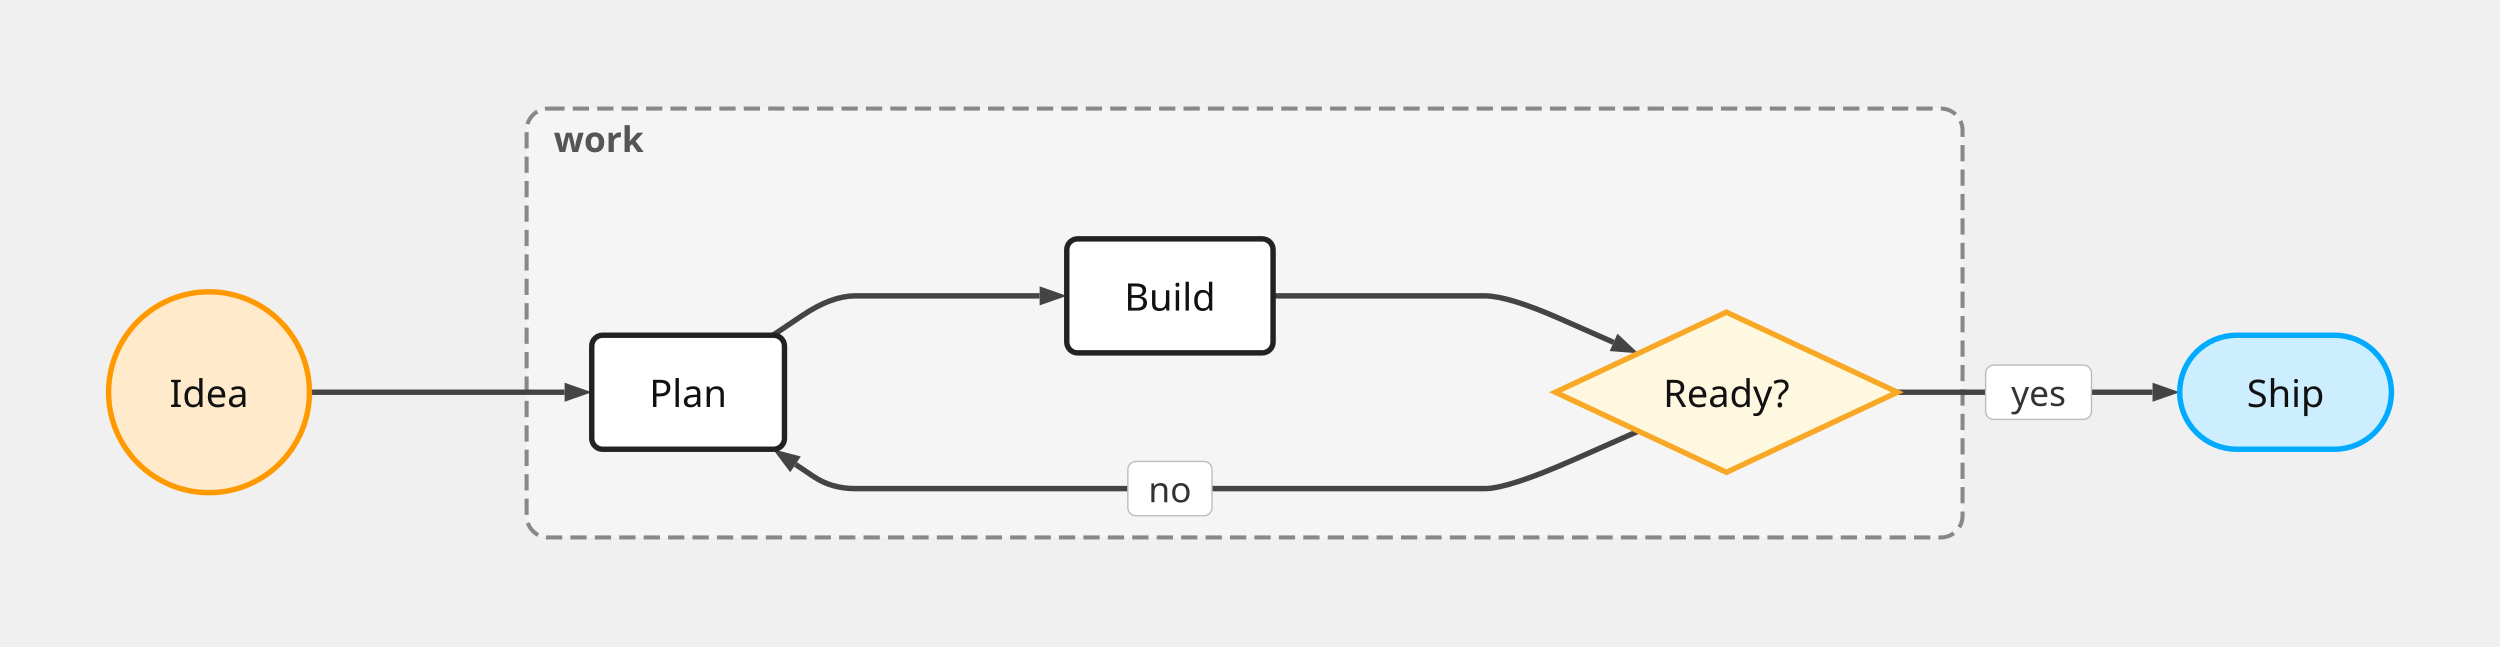
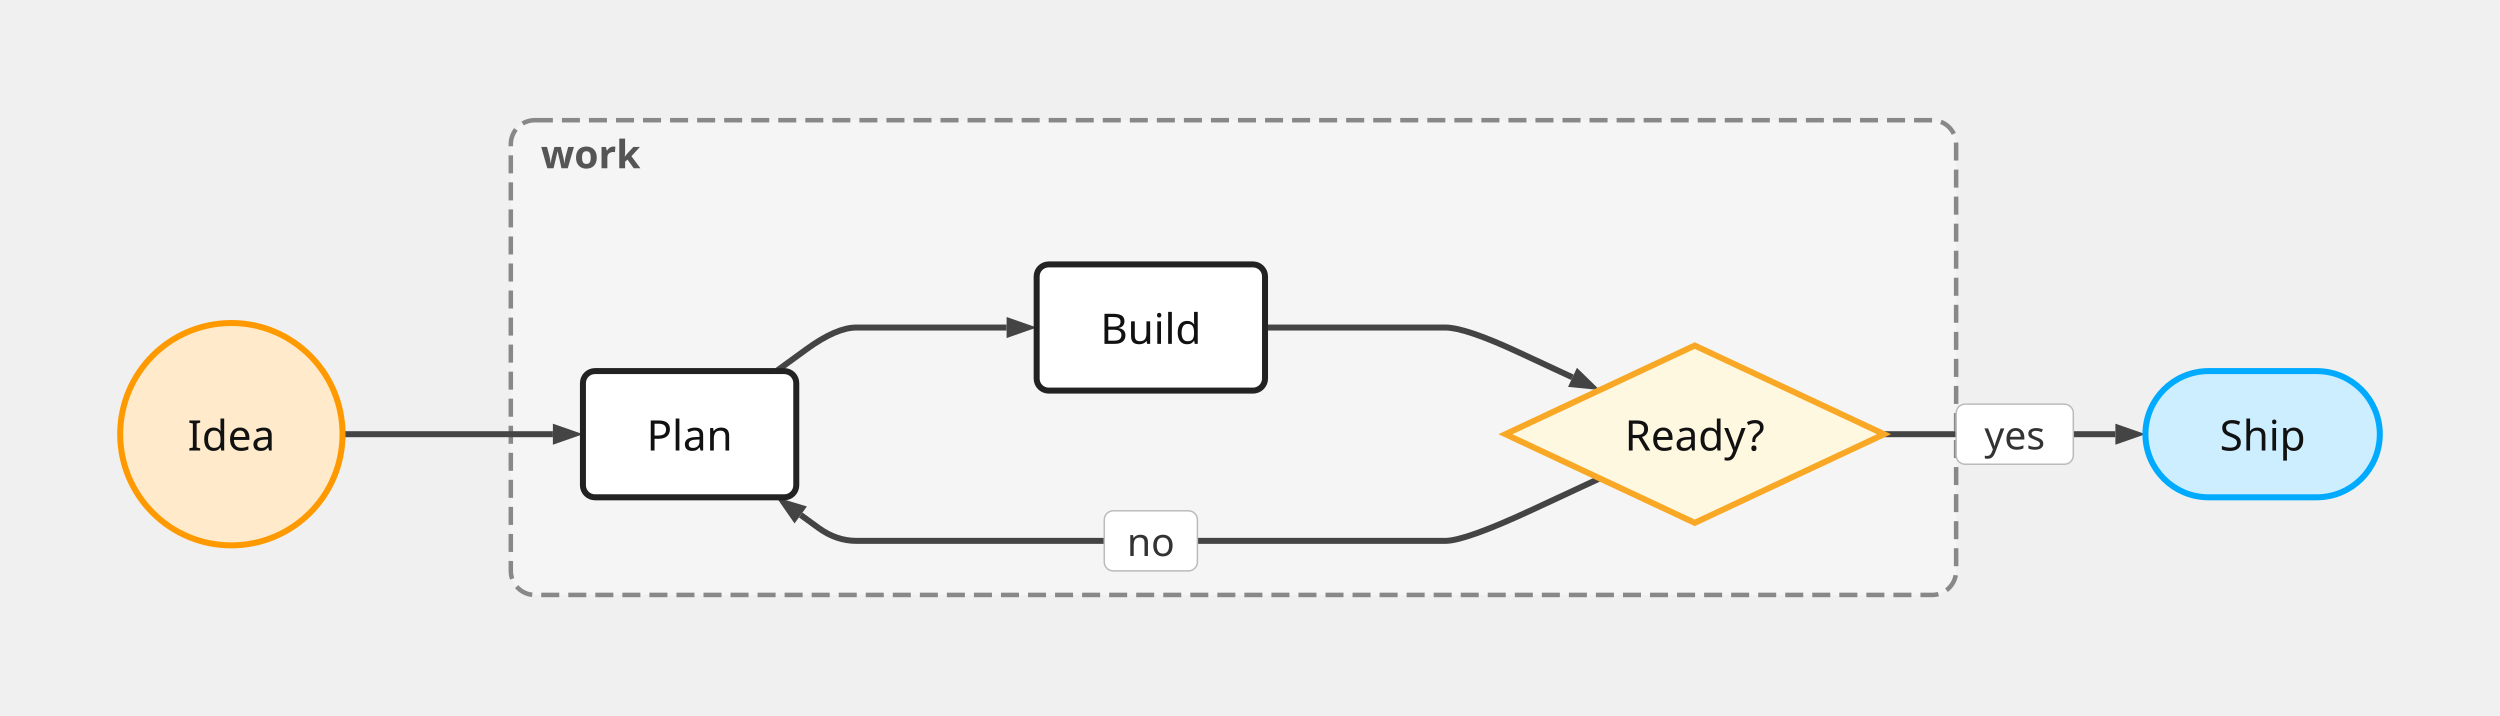
- <svg xmlns="http://www.w3.org/2000/svg" viewBox="-40 -43.75 921 238" style="max-width:100%">
+ <svg xmlns="http://www.w3.org/2000/svg" viewBox="-40 -43.75 832 238" style="max-width:100%">
  <defs>
    <marker id="glypho-1s0smbp-arrowhead" markerWidth="10" markerHeight="7" refX="0" refY="3.5" orient="auto" markerUnits="userSpaceOnUse">
      <polygon points="0 0, 10 3.5, 0 7" fill="#444444" />
    </marker>
    <marker id="glypho-1s0smbp-arrowhead-thick" markerWidth="14" markerHeight="10" refX="0" refY="5" orient="auto" markerUnits="userSpaceOnUse">
      <polygon points="0 0, 14 5, 0 10" fill="#444444" />
    </marker>
    <marker id="glypho-1s0smbp-arrowhead-reverse" markerWidth="10" markerHeight="7" refX="10" refY="3.5" orient="auto" markerUnits="userSpaceOnUse">
      <polygon points="10 0, 0 3.5, 10 7" fill="#444444" />
    </marker>
  </defs>
  <g>
-     <rect x="154" y="-3.75" width="529" height="158" fill="#f5f5f5" fill-opacity="1" stroke="#888888" stroke-width="1.5" stroke-dasharray="6 3" rx="8" ry="8" />
-     <text x="164" y="12.25" fill="#555555" font-size="13" font-family="system-ui, sans-serif" font-weight="bold">work</text>
+     <rect x="130" y="-3.75" width="481" height="158" fill="#f5f5f5" fill-opacity="1" stroke="#888888" stroke-width="1.5" stroke-dasharray="6 3" rx="8" ry="8" />
+     <text x="140" y="12.25" fill="#555555" font-size="13" font-family="system-ui, sans-serif" font-weight="bold">work</text>
  </g>
-   <path d="M 74 100.75 L 82.667 100.75 Q 91.333 100.75 100 100.75 Q 108.667 100.75 117.333 100.75 Q 126 100.75 134.667 100.75 Q 143.333 100.75 152 100.75 Q 160.667 100.75 164.333 100.75 L 168 100.75" fill="none" stroke="#444444" stroke-width="2" marker-end="url(#glypho-1s0smbp-arrowhead)" />
-   <path d="M 244.754 79.75 L 255.543 72.5 Q 266.333 65.25 275 65.25 Q 283.667 65.25 292.333 65.25 Q 301 65.25 309.667 65.25 Q 318.333 65.25 327 65.25 Q 335.667 65.25 339.333 65.25 L 343 65.25" fill="none" stroke="#444444" stroke-width="2" marker-end="url(#glypho-1s0smbp-arrowhead)" />
-   <path d="M 429 65.25 L 437.667 65.25 Q 446.333 65.25 455 65.25 Q 463.667 65.25 472.333 65.25 Q 481 65.25 489.667 65.25 Q 498.333 65.25 507 65.25 Q 515.667 65.25 535.054 73.817 L 554.442 82.385" fill="none" stroke="#444444" stroke-width="2" marker-end="url(#glypho-1s0smbp-arrowhead)" />
-   <path d="M 659 100.75 L 666.455 100.75 Q 673.91 100.75 681.366 100.75 Q 688.821 100.75 699.91 100.75 Q 711 100.75 722.09 100.75 Q 733.179 100.75 740.634 100.75 Q 748.09 100.75 750.545 100.75 L 753 100.75" fill="none" stroke="#444444" stroke-width="2" marker-end="url(#glypho-1s0smbp-arrowhead)" />
-   <path d="M 563.588 115.073 L 539.627 125.662 Q 515.667 136.25 507 136.25 Q 498.333 136.25 489.667 136.25 Q 481 136.25 472.333 136.25 Q 463.667 136.25 455 136.25 Q 446.333 136.25 418.667 136.25 Q 391 136.25 363.333 136.25 Q 335.667 136.25 327 136.25 Q 318.333 136.25 309.667 136.25 Q 301 136.25 292.333 136.25 Q 283.667 136.25 275 136.25 Q 266.333 136.25 259.694 131.789 L 253.054 127.327" fill="none" stroke="#444444" stroke-width="2" marker-end="url(#glypho-1s0smbp-arrowhead)" />
+   <path d="M 74 100.75 L 80.667 100.75 Q 87.333 100.75 94 100.75 Q 100.667 100.75 107.333 100.75 Q 114 100.75 120.667 100.75 Q 127.333 100.75 134 100.75 Q 140.667 100.75 142.333 100.75 L 144 100.75" fill="none" stroke="#444444" stroke-width="2" marker-end="url(#glypho-1s0smbp-arrowhead)" />
+   <path d="M 218.387 79.75 L 228.36 72.5 Q 238.333 65.25 245 65.25 Q 251.667 65.25 258.333 65.25 Q 265 65.25 271.667 65.25 Q 278.333 65.25 285 65.25 Q 291.667 65.25 293.333 65.25 L 295 65.25" fill="none" stroke="#444444" stroke-width="2" marker-end="url(#glypho-1s0smbp-arrowhead)" />
+   <path d="M 381 65.25 L 387.667 65.25 Q 394.333 65.25 401 65.25 Q 407.667 65.25 414.333 65.25 Q 421 65.25 427.667 65.25 Q 434.333 65.25 441 65.25 Q 447.667 65.25 465.496 73.542 L 483.325 81.833" fill="none" stroke="#444444" stroke-width="2" marker-end="url(#glypho-1s0smbp-arrowhead)" />
+   <path d="M 587 100.75 L 593.237 100.75 Q 599.473 100.75 605.71 100.75 Q 611.946 100.75 621.223 100.75 Q 630.5 100.75 639.777 100.75 Q 649.054 100.75 655.29 100.75 Q 661.527 100.75 662.763 100.75 L 664 100.75" fill="none" stroke="#444444" stroke-width="2" marker-end="url(#glypho-1s0smbp-arrowhead)" />
+   <path d="M 492.392 115.45 L 470.03 125.85 Q 447.667 136.25 441 136.25 Q 434.333 136.25 427.667 136.25 Q 421 136.25 414.333 136.25 Q 407.667 136.25 401 136.25 Q 394.333 136.25 368.667 136.25 Q 343 136.25 317.333 136.25 Q 291.667 136.25 285 136.25 Q 278.333 136.25 271.667 136.25 Q 265 136.25 258.333 136.25 Q 251.667 136.25 245 136.25 Q 238.333 136.25 232.405 131.94 L 226.476 127.63" fill="none" stroke="#444444" stroke-width="2" marker-end="url(#glypho-1s0smbp-arrowhead)" />
  <g transform="translate(0, 63.75)" data-node-id="idea">
    <circle cx="37" cy="37" r="37" fill="#ffebcc" stroke="#ff9900" stroke-width="2" />
    <text x="37" y="37" text-anchor="middle" dominant-baseline="central" fill="#111111" font-size="14" font-family="system-ui, sans-serif">Idea</text>
  </g>
-   <g transform="translate(178, 79.75)" data-node-id="plan">
+   <g transform="translate(154, 79.75)" data-node-id="plan">
    <rect x="0" y="0" width="71" height="42" rx="4" ry="4" fill="#ffffff" stroke="#222222" stroke-width="2" />
    <text x="35.5" y="21" text-anchor="middle" dominant-baseline="central" fill="#111111" font-size="14" font-family="system-ui, sans-serif">Plan</text>
  </g>
-   <g transform="translate(353, 44.25)" data-node-id="build">
+   <g transform="translate(305, 44.25)" data-node-id="build">
    <rect x="0" y="0" width="76" height="42" rx="4" ry="4" fill="#ffffff" stroke="#222222" stroke-width="2" />
    <text x="38" y="21" text-anchor="middle" dominant-baseline="central" fill="#111111" font-size="14" font-family="system-ui, sans-serif">Build</text>
  </g>
-   <g transform="translate(533, 71.25)" data-node-id="test">
+   <g transform="translate(461, 71.25)" data-node-id="test">
    <polygon points="63,0 126,29.5 63,59 0,29.5" fill="#fff8e1" stroke="#f9a825" stroke-width="2" />
    <text x="63" y="29.5" text-anchor="middle" dominant-baseline="central" fill="#111111" font-size="14" font-family="system-ui, sans-serif">Ready?</text>
  </g>
-   <g transform="translate(763, 79.75)" data-node-id="ship">
+   <g transform="translate(674, 79.75)" data-node-id="ship">
    <rect x="0" y="0" width="78" height="42" rx="21" ry="21" fill="#cceeff" stroke="#00aaff" stroke-width="2" />
    <text x="39" y="21" text-anchor="middle" dominant-baseline="central" fill="#111111" font-size="14" font-family="system-ui, sans-serif">Ship</text>
  </g>
-   <g transform="translate(711, 100.75)">
+   <g transform="translate(630.5, 100.75)">
    <rect x="-19.5" y="-10" width="39" height="20" fill="white" stroke="#bbb" stroke-width="0.5" rx="3" />
    <text y="0" text-anchor="middle" dominant-baseline="central" fill="#333333" font-size="13" font-family="system-ui, sans-serif">yes</text>
  </g>
-   <g transform="translate(391, 136.25)">
+   <g transform="translate(343, 136.25)">
    <rect x="-15.5" y="-10" width="31" height="20" fill="white" stroke="#bbb" stroke-width="0.5" rx="3" />
    <text y="0" text-anchor="middle" dominant-baseline="central" fill="#333333" font-size="13" font-family="system-ui, sans-serif">no</text>
  </g>
</svg>
